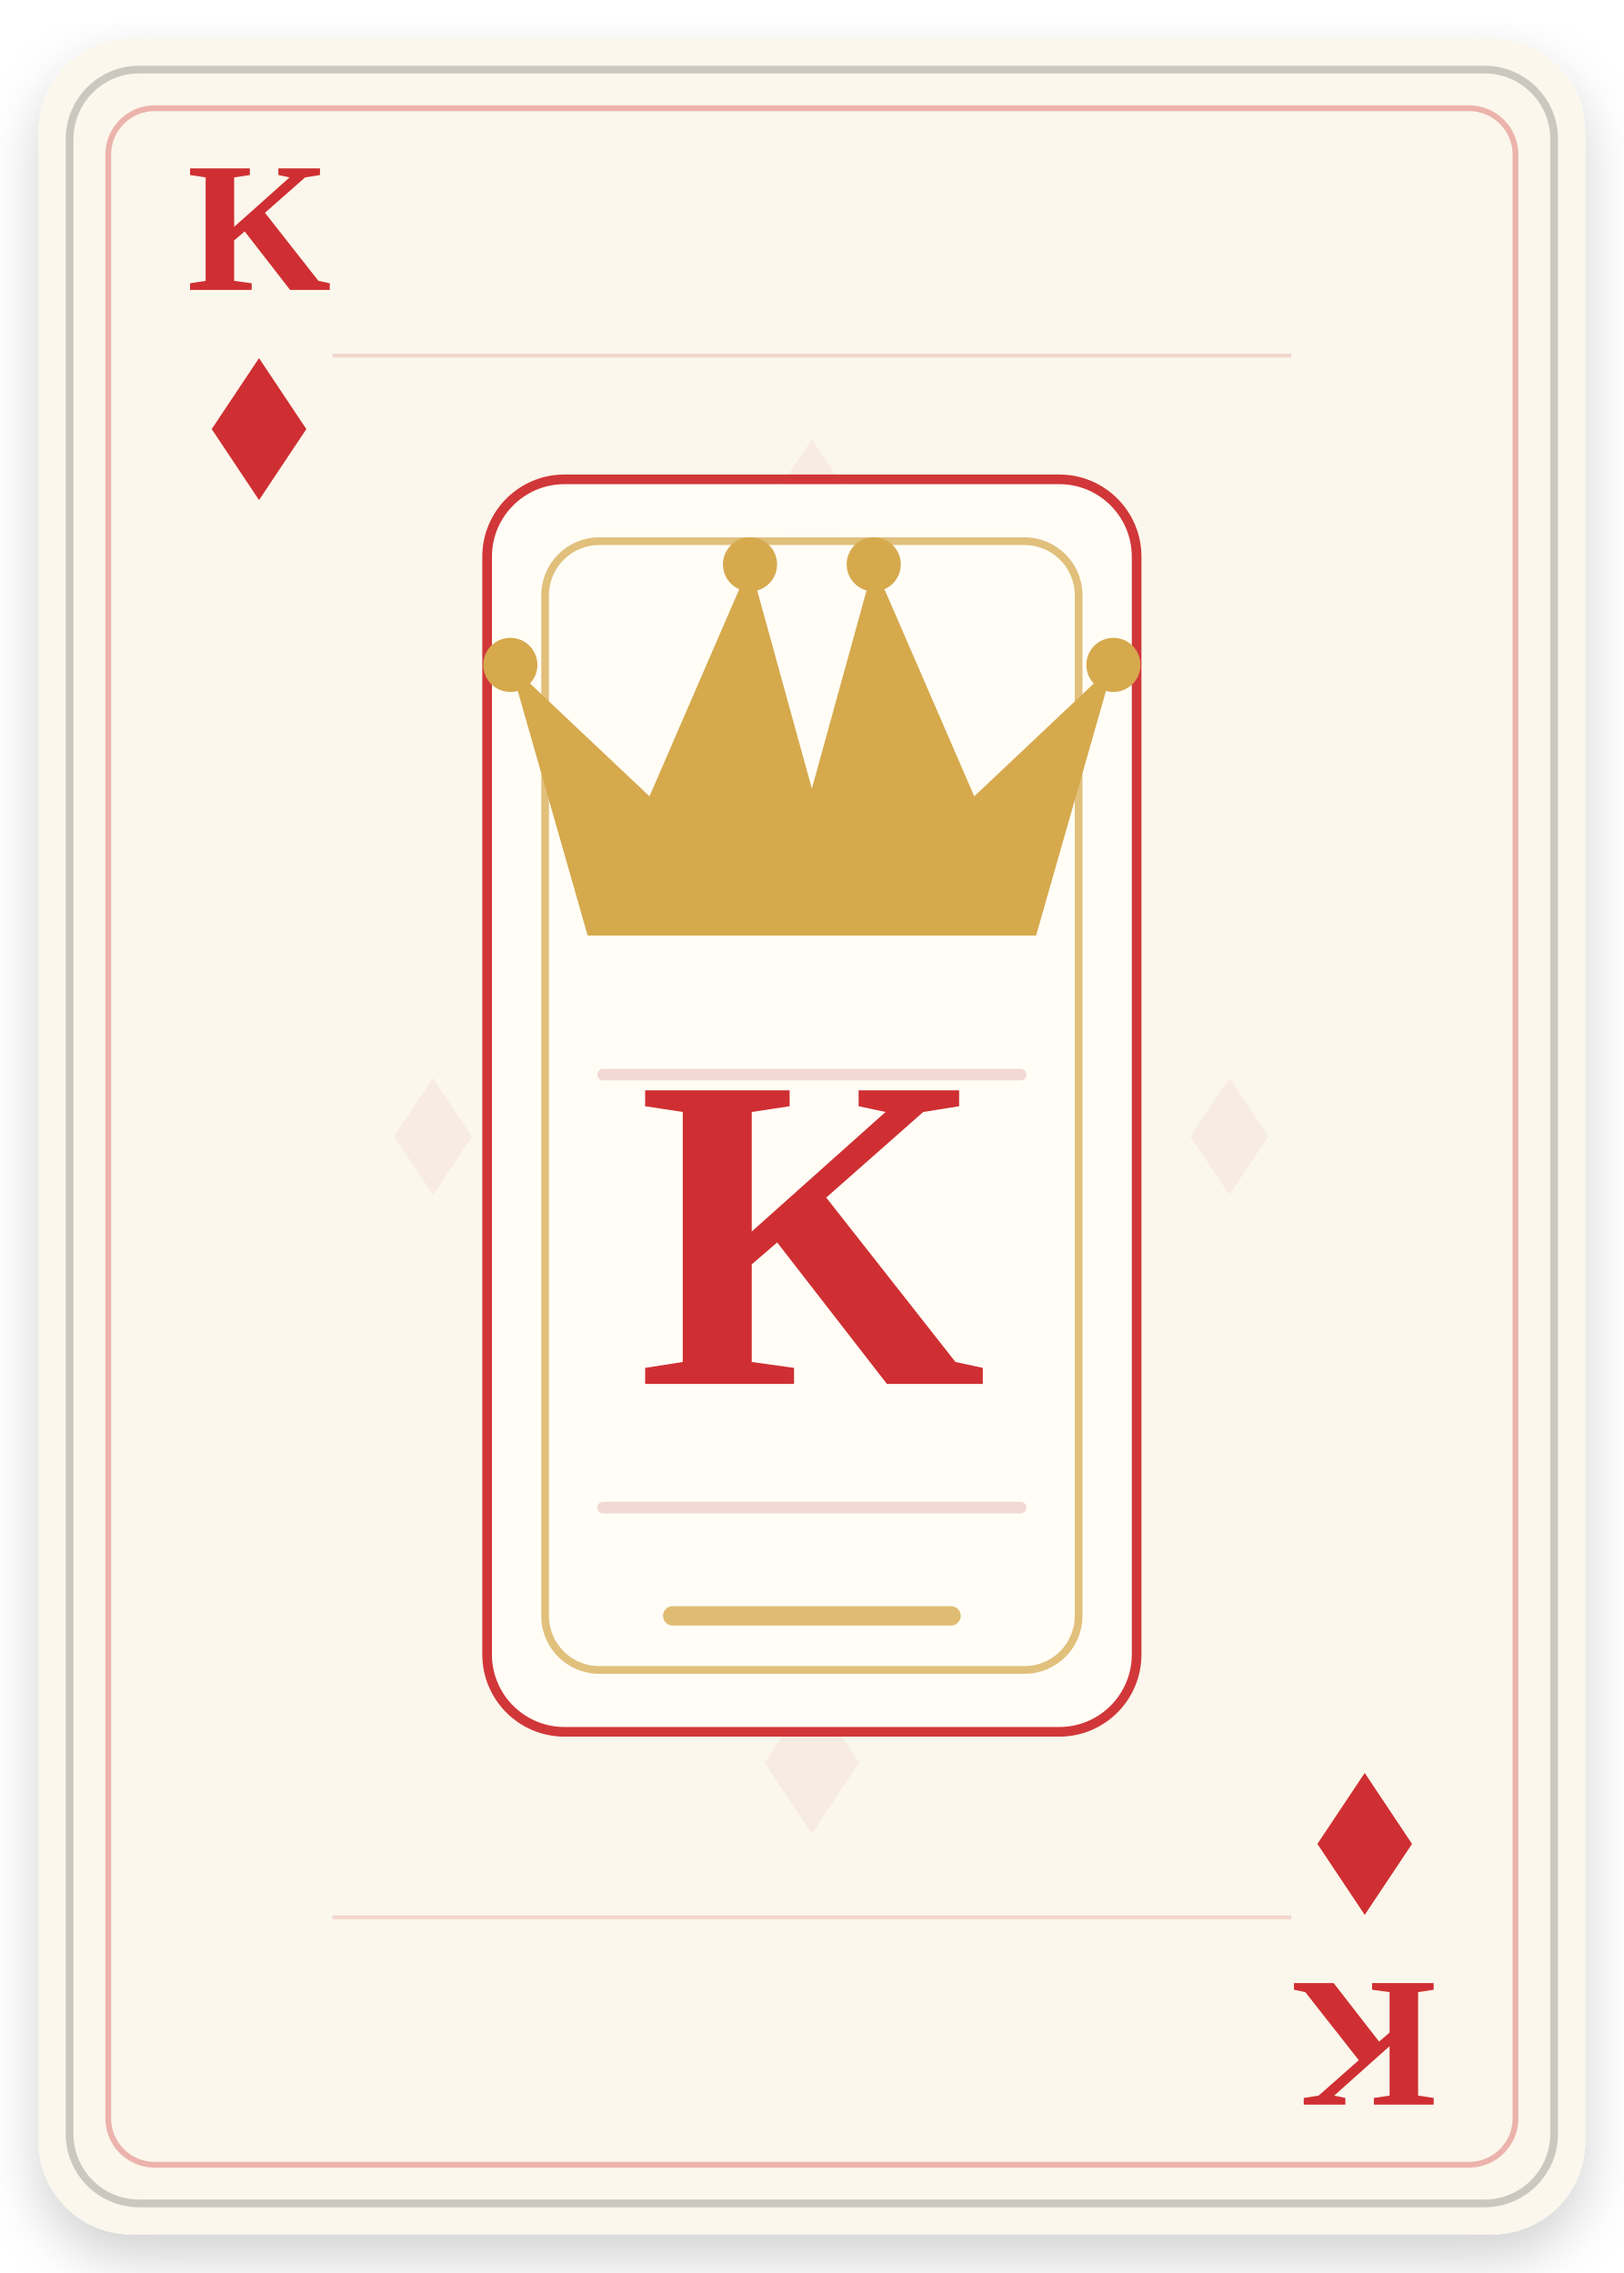
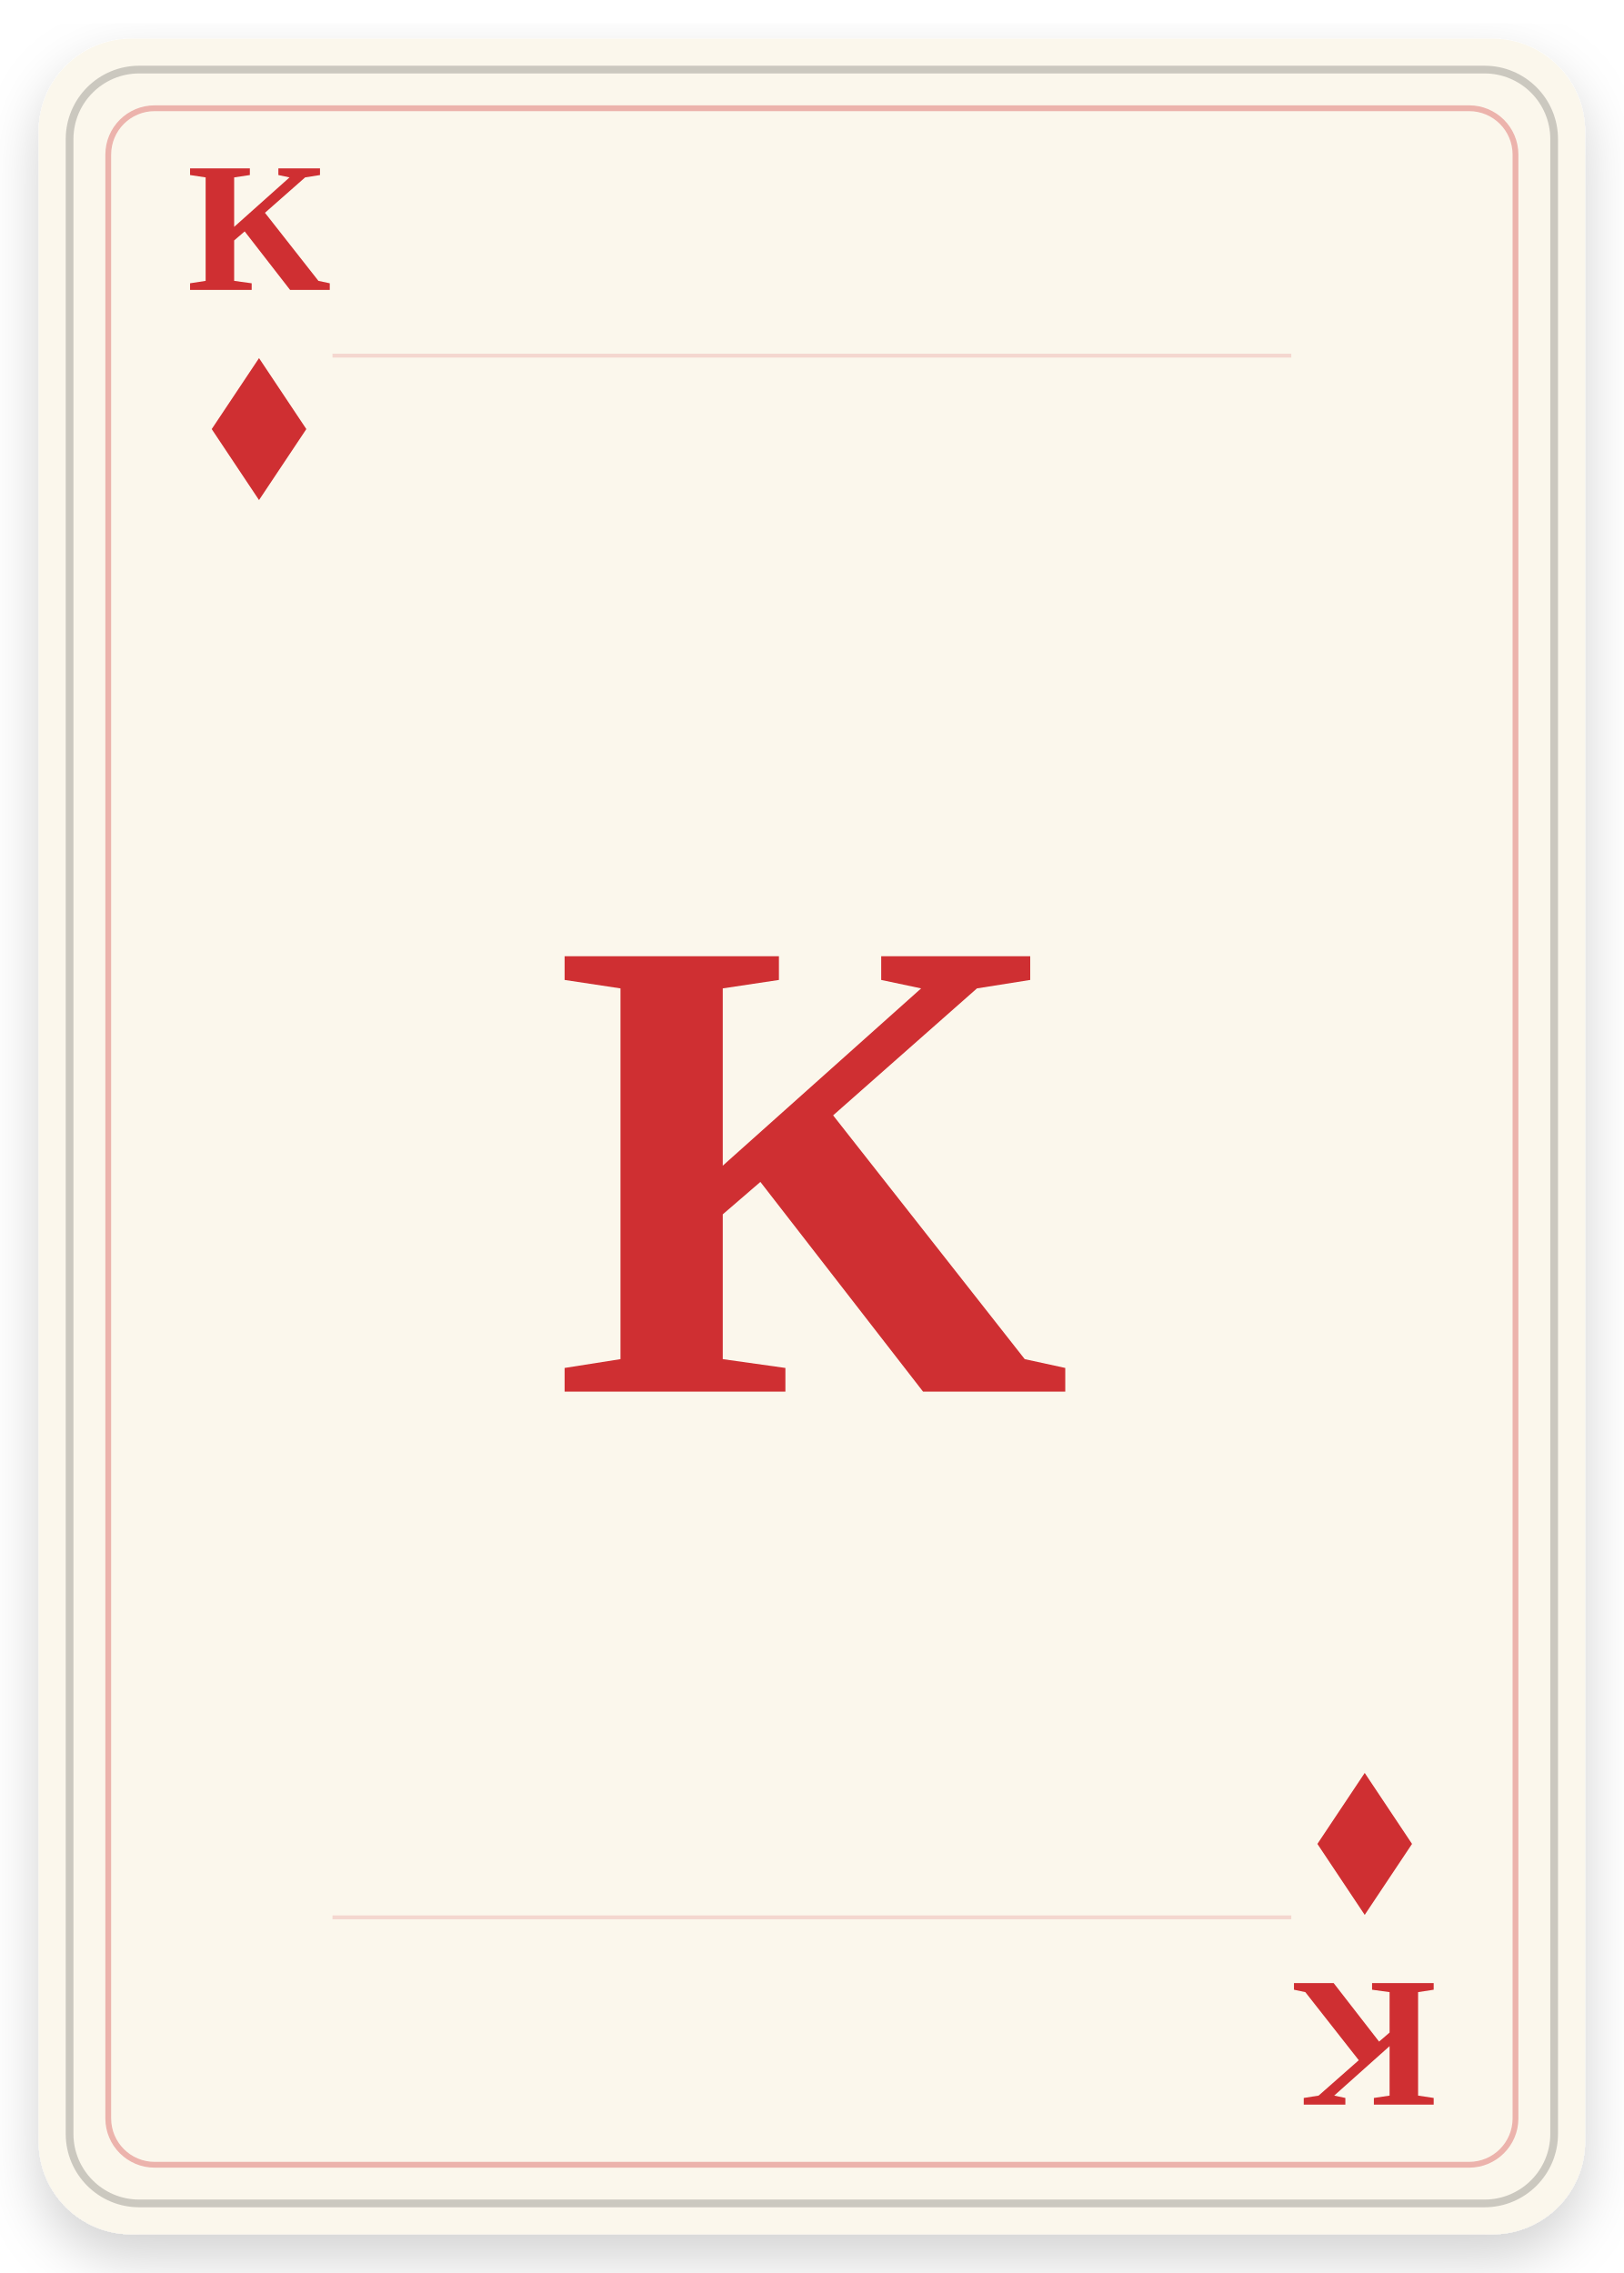
<svg xmlns="http://www.w3.org/2000/svg" width="420" height="588" viewBox="0 0 420 588">
  <defs>
    <filter id="shadow" x="-20%" y="-20%" width="140%" height="140%">
      <feDropShadow dx="0" dy="6" stdDeviation="7" flood-color="#000000" flood-opacity="0.18" />
    </filter>
    <style>
      .rank { font-family: Georgia, 'Times New Roman', serif; font-size: 48px; font-weight: 800; }
-       .center-rank { font-family: Georgia, 'Times New Roman', serif; font-size: 116px; font-weight: 800; }
+       .center-rank { font-family: Georgia, 'Times New Roman', serif; font-size: 172px; font-weight: 800; }
    </style>
  </defs>
  <rect x="10" y="10" width="400" height="568" rx="24" fill="#fbf7ec" filter="url(#shadow)" />
  <rect x="18" y="18" width="384" height="552" rx="18" fill="none" stroke="#222222" stroke-width="2" opacity="0.22" />
  <rect x="28" y="28" width="364" height="532" rx="12" fill="none" stroke="#cf2f32" stroke-width="1.5" opacity="0.34" />
  <path d="M86 92 H334 M86 496 H334" stroke="#cf2f32" stroke-width="1" opacity="0.16" />
  <g transform="translate(67 75) rotate(0)" fill="#cf2f32">
    <text x="0" y="0" text-anchor="middle" class="rank">K</text>
    <g transform="translate(0 36) scale(0.34)">
      <path d="M0 -54 L36 0 L0 54 L-36 0 Z" />
    </g>
  </g>
  <g transform="translate(353 513) rotate(180)" fill="#cf2f32">
    <text x="0" y="0" text-anchor="middle" class="rank">K</text>
    <g transform="translate(0 36) scale(0.34)">
      <path d="M0 -54 L36 0 L0 54 L-36 0 Z" />
    </g>
  </g>
-   <g transform="translate(210 132) rotate(0) scale(0.34)" fill="#cf2f32" opacity="0.055">
-     <path d="M0 -54 L36 0 L0 54 L-36 0 Z" />
-   </g>
-   <g transform="translate(112 294) rotate(0) scale(0.28)" fill="#cf2f32" opacity="0.055">
-     <path d="M0 -54 L36 0 L0 54 L-36 0 Z" />
-   </g>
-   <g transform="translate(318 294) rotate(0) scale(0.28)" fill="#cf2f32" opacity="0.055">
-     <path d="M0 -54 L36 0 L0 54 L-36 0 Z" />
-   </g>
-   <g transform="translate(210 456) rotate(180) scale(0.34)" fill="#cf2f32" opacity="0.055">
-     <path d="M0 -54 L36 0 L0 54 L-36 0 Z" />
-   </g>
-   <rect x="126" y="124" width="168" height="324" rx="20" fill="#fffdf7" stroke="#cf2f32" stroke-width="2.5" opacity="0.96" />
-   <rect x="141" y="140" width="138" height="292" rx="14" fill="none" stroke="#d6a94d" stroke-width="2" opacity="0.72" />
-   <path d="M156 278 H264 M156 390 H264" stroke="#f2d9d4" stroke-width="3" stroke-linecap="round" />
-   <g transform="translate(210 184)" fill="#d6a94d">
-     <path d="M-78 -12 L-42 22 L-16 -38 L0 20 L16 -38 L42 22 L78 -12 L58 58 H-58 Z" />
-     <circle cx="-78" cy="-12" r="7" />
-     <circle cx="-16" cy="-38" r="7" />
-     <circle cx="16" cy="-38" r="7" />
-     <circle cx="78" cy="-12" r="7" />
-   </g>
-   <text x="210" y="358" text-anchor="middle" class="center-rank" fill="#cf2f32">K</text>
-   <path d="M174 418 H246" stroke="#d6a94d" stroke-width="5" stroke-linecap="round" opacity="0.78" />
+   <text x="210" y="360" text-anchor="middle" class="center-rank" fill="#cf2f32">K</text>
</svg>
